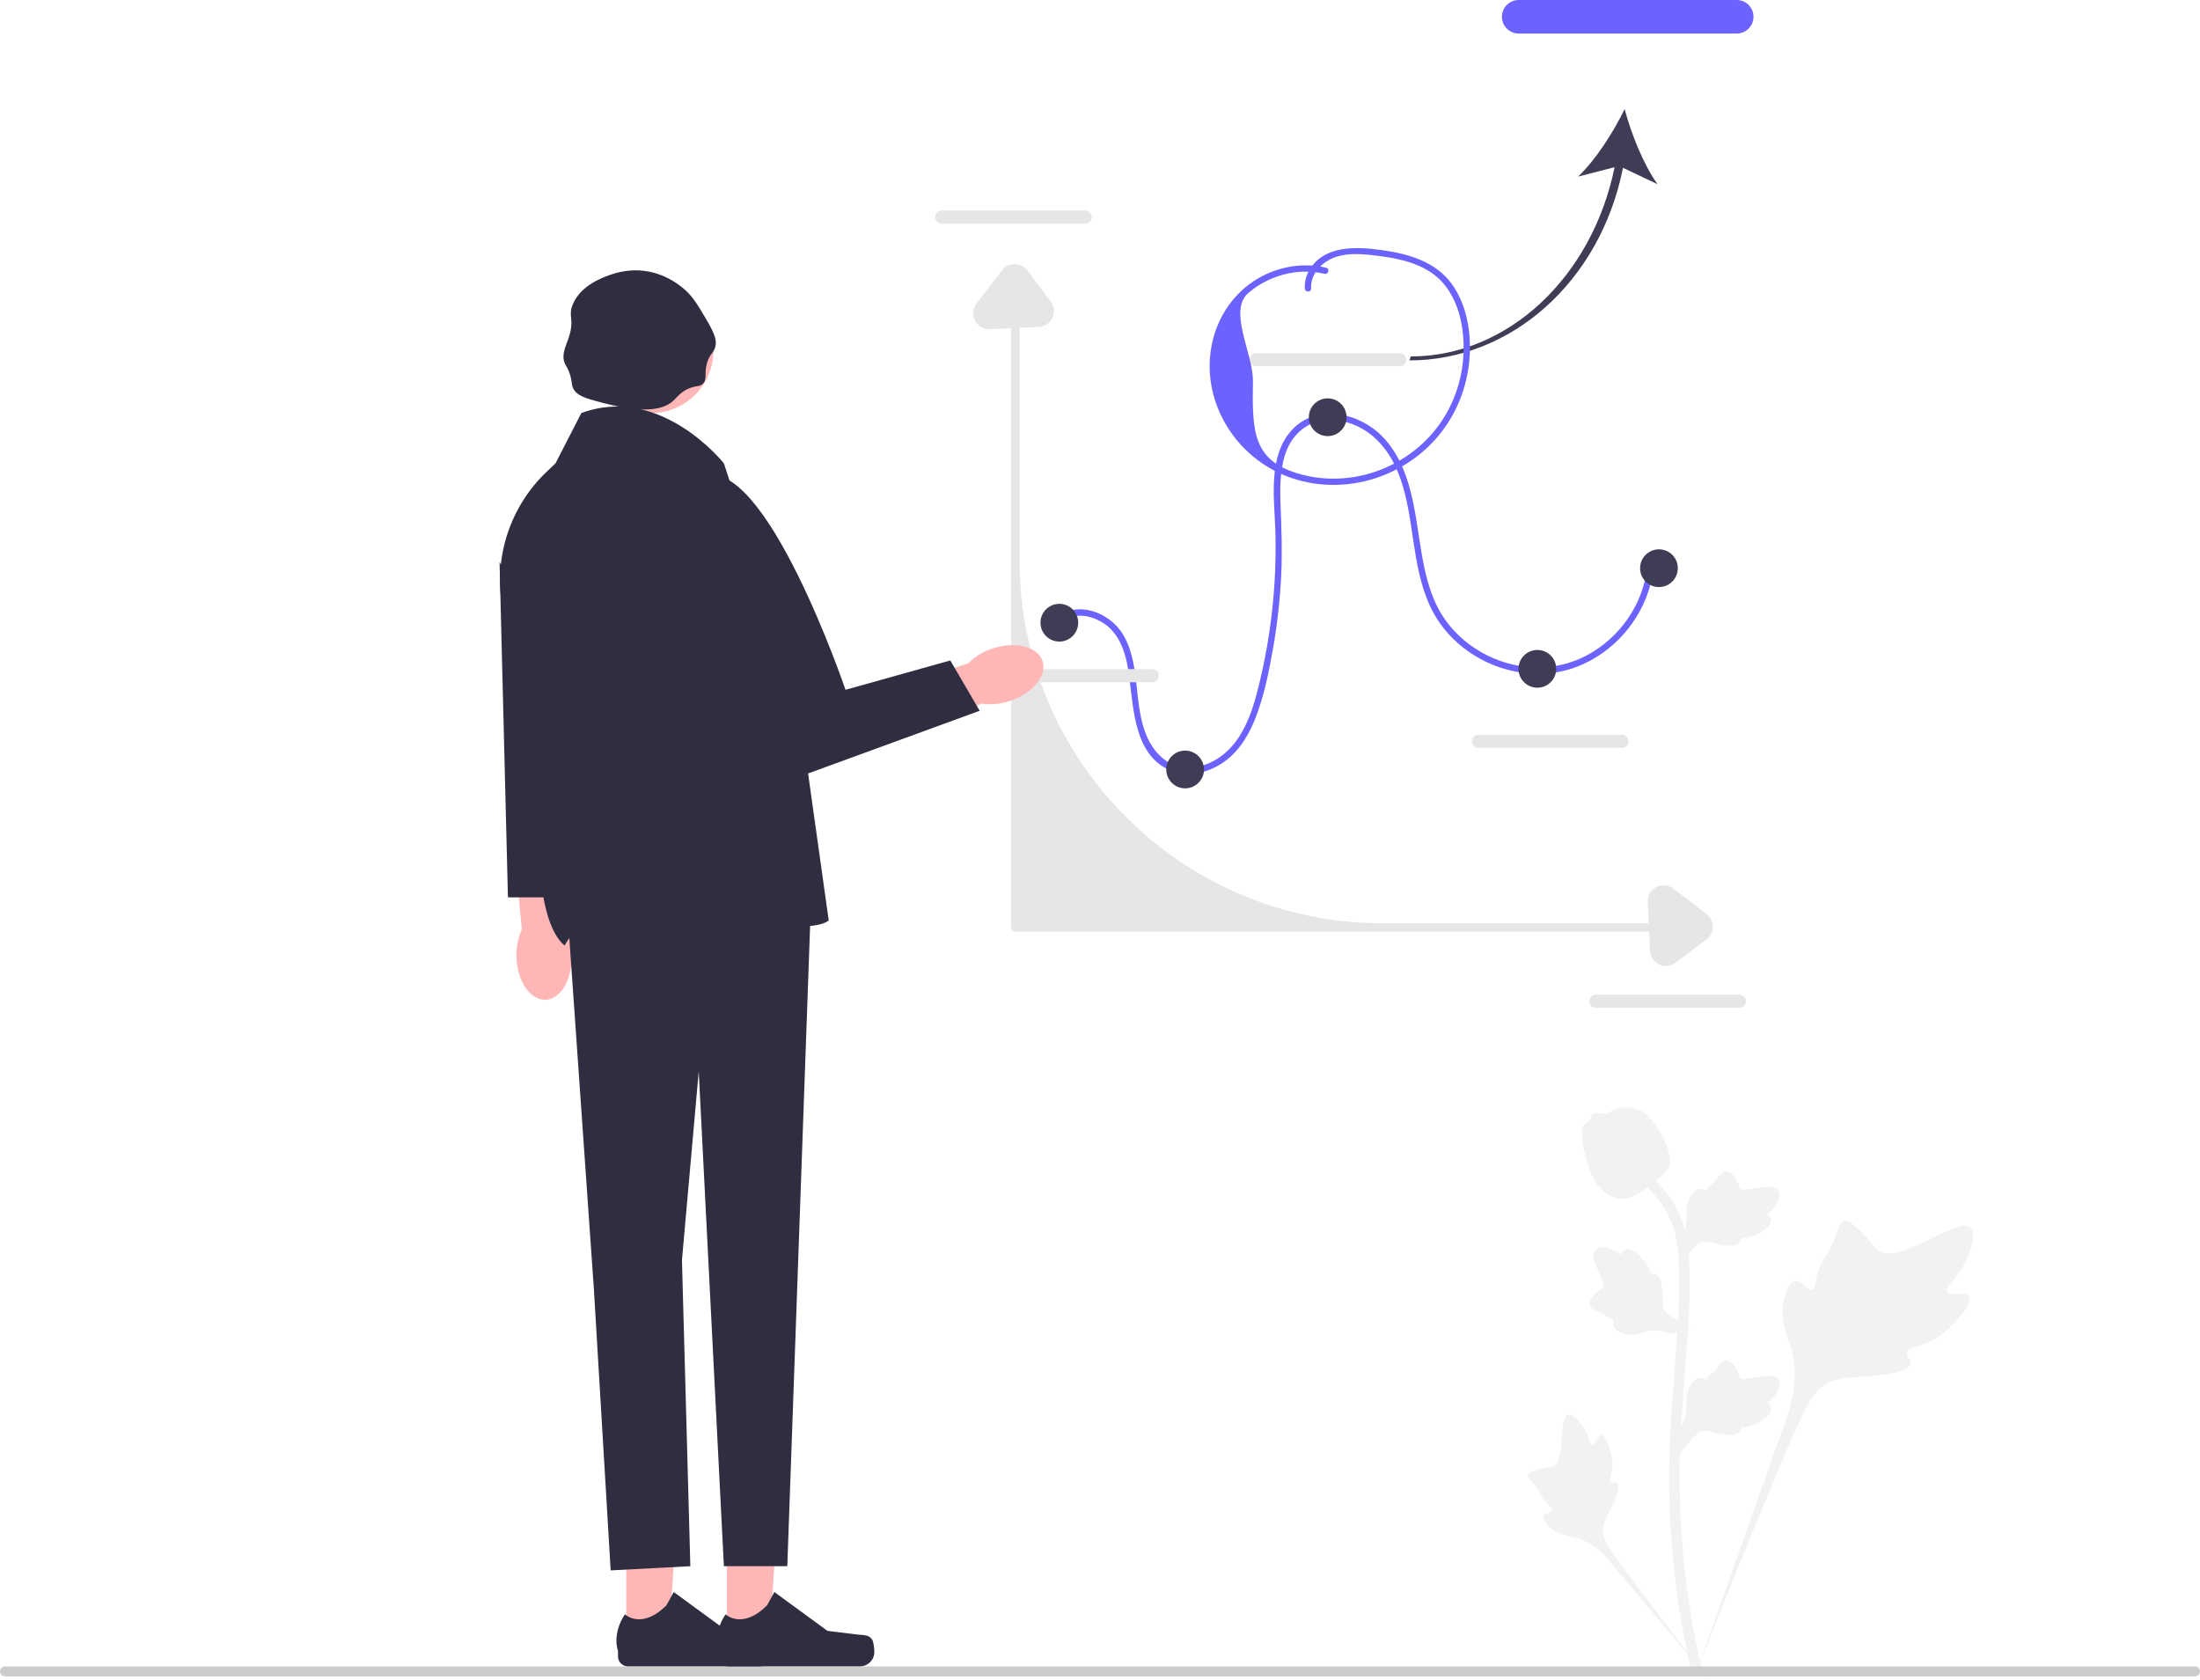
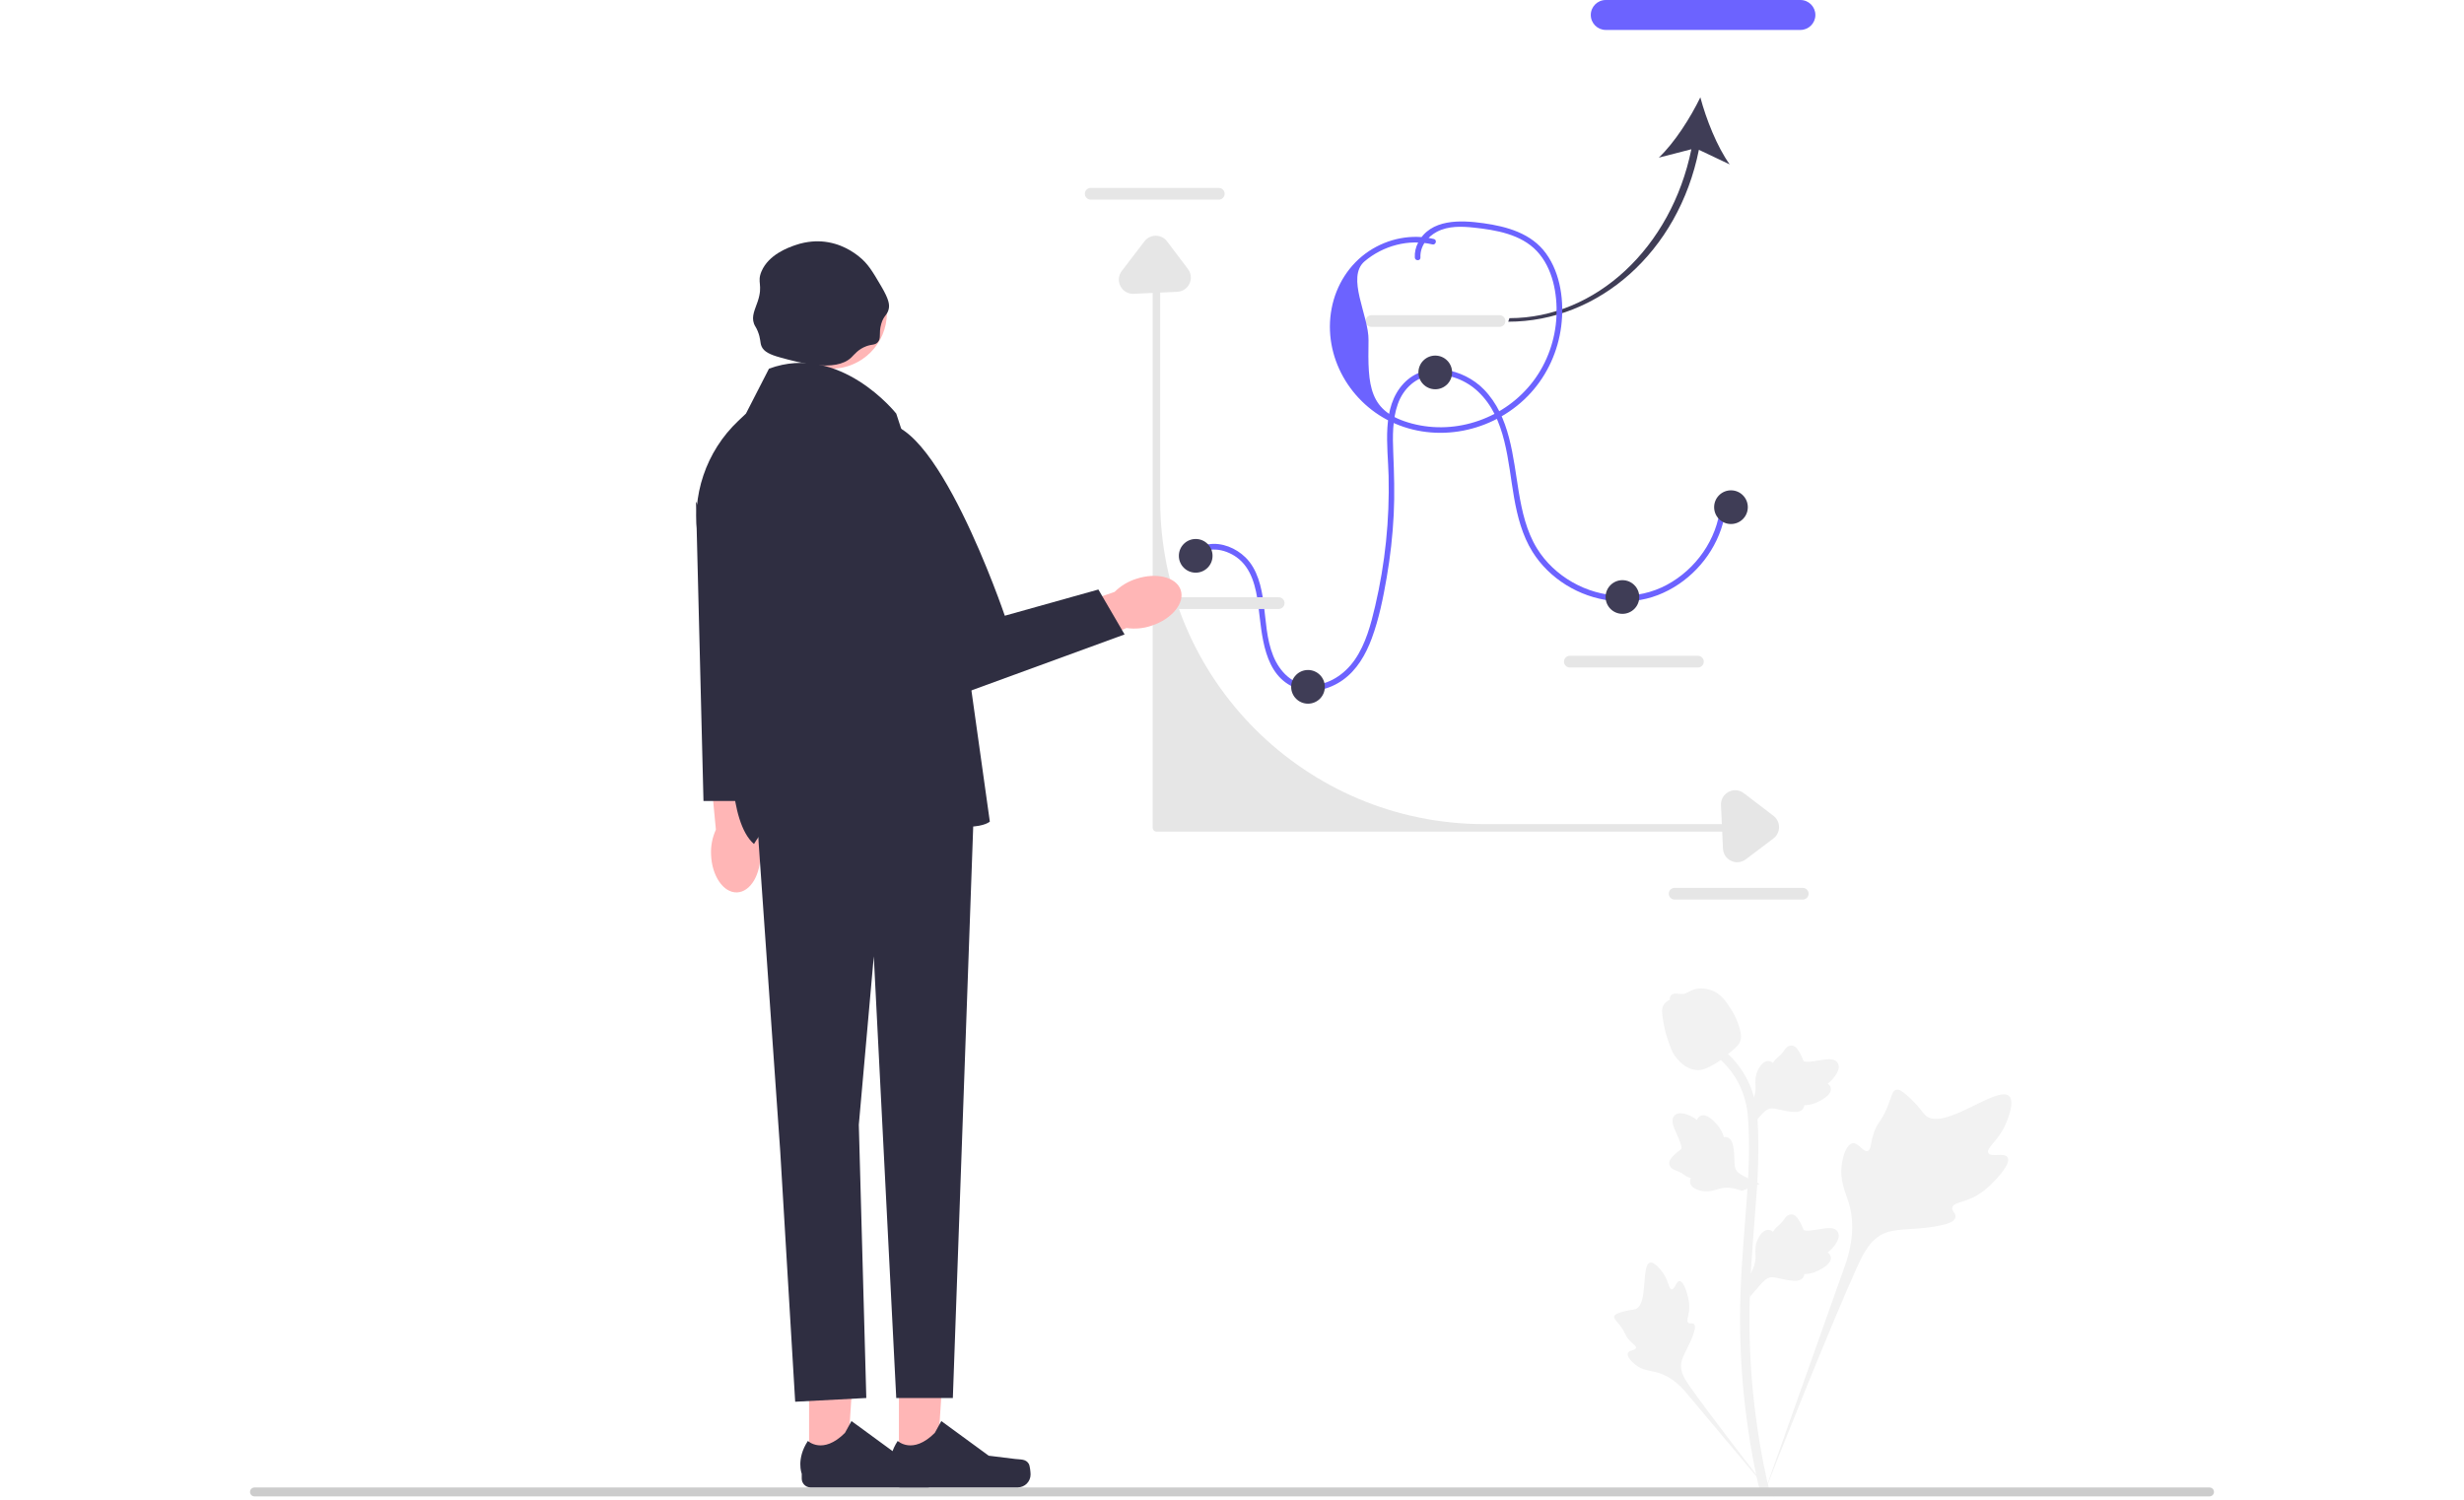
- <svg xmlns="http://www.w3.org/2000/svg" width="524.67" height="400.491" viewBox="0 0 524.67 400.491">
+ <svg xmlns="http://www.w3.org/2000/svg" width="768.47" height="467.54" viewBox="0 0 524.67 400.491">
  <path d="M252.766,148.861c2.87-3.161,7.609-2.237,10.763-.006,4.058,2.872,5.219,8.116,5.818,12.764,1.014,7.869,1.313,18.993,10.237,22.283,4.123,1.52,8.842,.265,12.325-2.203,3.804-2.696,6.176-6.843,7.765-11.14,1.924-5.203,3.038-10.77,3.982-16.223,.965-5.576,1.598-11.213,1.882-16.865,.278-5.53,.097-11.023-.123-16.55-.172-4.315-.237-8.846,1.22-12.972,1.472-4.167,4.894-7.337,9.395-7.755,4.368-.406,8.867,1.436,12.027,4.409,7.583,7.133,7.94,18.778,9.634,28.342,.89,5.025,2.192,10.11,4.921,14.481,2.244,3.595,5.363,6.61,8.955,8.846,7.245,4.511,16.478,5.827,24.518,2.728,7.85-3.026,14.168-9.639,16.902-17.589,.675-1.963,1.092-3.991,1.304-6.055,.098-.959-1.402-.952-1.5,0-.899,8.769-6.528,16.711-14.242,20.871-7.937,4.28-17.549,3.737-25.304-.7-3.812-2.181-7.129-5.258-9.433-9.01-2.795-4.55-3.991-9.854-4.862-15.061-1.572-9.405-2.286-20.203-9.334-27.425-5.467-5.6-15.526-7.848-21.401-1.61-6.05,6.423-4.236,16.77-4.043,24.744,.283,11.678-.921,23.383-3.59,34.755-1.162,4.95-2.498,10.055-5.414,14.3-2.665,3.879-7.02,6.886-11.869,6.838-4.836-.048-8.234-3.602-9.951-7.84-1.811-4.471-1.93-9.299-2.557-14.018-.575-4.332-1.624-9.126-4.873-12.297-2.526-2.465-6.274-4.052-9.83-3.485-1.709,.272-3.224,1.103-4.384,2.381-.648,.713,.41,1.777,1.061,1.061h0Z" fill="#6c63ff" />
  <g>
    <path d="M469.54,309.225c-.844-1.424-4.497,.101-5.168-1.191-.669-1.287,2.724-3.249,4.663-7.73,.35-.808,2.553-5.9,.922-7.472-3.092-2.978-17.24,9.313-22.191,5.29-1.087-.883-1.846-2.645-5.134-5.506-1.308-1.138-2.099-1.652-2.865-1.461-1.086,.271-1.172,1.725-2.337,4.584-1.747,4.287-2.78,4.028-3.798,7.449-.756,2.539-.583,4.016-1.472,4.303-1.258,.407-2.416-2.286-4.011-2.045-1.627,.246-2.611,3.382-2.922,5.73-.583,4.406,1.035,7.313,1.932,10.371,.975,3.322,1.553,8.375-.698,15.528l-22.277,62.766c4.918-12.879,19.158-48.185,25.142-61.305,1.727-3.787,3.635-7.629,7.551-9.145,3.77-1.46,8.949-.588,15.55-2.179,.771-.186,2.911-.73,3.18-1.988,.223-1.04-1.036-1.621-.842-2.595,.259-1.307,2.734-1.323,5.775-2.831,2.144-1.063,3.48-2.328,4.629-3.415,.346-.328,5.495-5.262,4.371-7.157h-0Z" fill="#f2f2f2" />
    <path d="M381.895,342.268c-.942,.004-1.248,2.236-2.076,2.193-.825-.043-.808-2.275-2.448-4.519-.296-.405-2.159-2.955-3.401-2.608-2.354,.658-.404,11.148-3.806,12.418-.747,.279-1.831,.143-4.184,.931-.936,.314-1.417,.554-1.544,.985-.18,.611,.508,1.073,1.575,2.47,1.6,2.094,1.175,2.527,2.56,4.013,1.028,1.104,1.803,1.445,1.687,1.964-.163,.735-1.819,.526-2.161,1.379-.349,.87,.907,2.257,1.969,3.087,1.994,1.558,3.888,1.602,5.647,2.044,1.912,.48,4.559,1.654,7.42,4.823l24.378,29.044c-4.902-6.13-18.122-23.306-22.835-30.029-1.361-1.941-2.696-3.985-2.31-6.345,.371-2.272,2.293-4.562,3.417-8.261,.131-.432,.481-1.639-.058-2.134-.446-.409-1.095,.041-1.517-.335-.567-.504,.14-1.724,.277-3.651,.097-1.359-.138-2.38-.341-3.258-.061-.265-.997-4.215-2.251-4.21v0Z" fill="#f2f2f2" />
    <path d="M400.694,346.488l-.568-5.068,.259-.384c1.2-1.777,1.812-3.512,1.819-5.159,.001-.262-.011-.524-.023-.79-.049-1.057-.11-2.371,.575-3.903,.384-.854,1.463-2.831,3.086-2.587,.437,.061,.767,.262,1.018,.497,.037-.059,.075-.117,.115-.181,.505-.771,.905-1.101,1.291-1.419,.296-.245,.602-.497,1.082-1.094,.21-.262,.374-.492,.513-.685,.42-.585,.968-1.282,1.935-1.27,1.033,.049,1.574,.903,1.932,1.468,.64,1.008,.93,1.735,1.122,2.217,.07,.176,.149,.374,.19,.436,.333,.489,3.038,.032,4.057-.135,2.289-.382,4.27-.712,5.087,.732,.585,1.033,.151,2.398-1.33,4.168-.461,.551-.952,.969-1.388,1.297,.361,.215,.684,.546,.815,1.065h0c.308,1.228-.748,2.459-3.137,3.663-.593,.301-1.392,.702-2.512,.896-.527,.091-1.002,.113-1.408,.125-.009,.235-.064,.489-.207,.751-.42,.771-1.293,1.138-2.61,1.05-1.449-.076-2.642-.352-3.694-.595-.919-.21-1.711-.389-2.332-.347-1.153,.093-2.041,1.016-3.083,2.212l-2.603,3.042h-0Z" fill="#f2f2f2" />
    <path d="M403.328,316.312l-4.758,1.835-.437-.153c-2.023-.71-3.857-.862-5.452-.451-.254,.065-.504,.143-.759,.223-1.01,.315-2.266,.708-3.922,.434-.924-.155-3.11-.697-3.285-2.329-.052-.438,.059-.809,.222-1.111-.066-.021-.133-.042-.204-.065-.874-.293-1.295-.597-1.7-.889-.312-.224-.633-.456-1.332-.769-.307-.137-.571-.237-.793-.322-.672-.258-1.486-.611-1.719-1.549-.215-1.011,.474-1.751,.93-2.241,.813-.875,1.442-1.34,1.86-1.648,.153-.112,.324-.239,.373-.294,.389-.446-.74-2.947-1.159-3.891-.95-2.118-1.772-3.95-.582-5.106,.851-.828,2.282-.754,4.369,.229,.65,.307,1.179,.675,1.607,1.013,.117-.404,.354-.8,.823-1.058h0c1.11-.61,2.569,.099,4.339,2.105,.442,.498,1.033,1.169,1.504,2.203,.221,.487,.363,.941,.478,1.331,.229-.051,.49-.063,.779,.009,.852,.21,1.429,.962,1.678,2.258,.294,1.421,.329,2.645,.362,3.724,.03,.942,.058,1.753,.255,2.344,.382,1.091,1.5,1.717,2.922,2.421l3.603,1.746-0,0Z" fill="#f2f2f2" />
    <path d="M400.694,301.381l-.568-5.068,.259-.384c1.2-1.777,1.812-3.512,1.819-5.159,.001-.262-.011-.524-.023-.79-.049-1.057-.11-2.371,.575-3.903,.384-.854,1.463-2.831,3.086-2.587,.437,.061,.767,.262,1.018,.497,.037-.059,.075-.117,.115-.181,.505-.771,.905-1.101,1.291-1.419,.296-.245,.602-.497,1.082-1.094,.21-.262,.374-.492,.513-.685,.42-.585,.968-1.282,1.935-1.27,1.033,.049,1.574,.903,1.932,1.468,.64,1.008,.93,1.735,1.122,2.217,.07,.176,.149,.374,.19,.436,.333,.489,3.038,.032,4.057-.135,2.289-.382,4.27-.712,5.087,.732,.585,1.033,.151,2.398-1.33,4.168-.461,.551-.952,.969-1.388,1.297,.361,.215,.684,.546,.815,1.065h0c.308,1.228-.748,2.459-3.137,3.663-.593,.301-1.392,.702-2.512,.896-.527,.091-1.002,.113-1.408,.125-.009,.235-.064,.489-.207,.751-.42,.771-1.293,1.138-2.61,1.05-1.449-.076-2.642-.352-3.694-.595-.919-.21-1.711-.389-2.332-.347-1.153,.093-2.041,1.016-3.083,2.212l-2.603,3.042h-0Z" fill="#f2f2f2" />
    <path d="M405.88,399.759l-1.062-.666-.257-1.226,.257,1.226-1.238,.142c-.02-.115-.087-.379-.188-.793-.554-2.266-2.244-9.162-3.654-20.023-.984-7.581-1.541-15.376-1.656-23.17-.115-7.807,.255-13.717,.551-18.467,.224-3.583,.496-6.994,.762-10.317,.71-8.878,1.379-17.265,.881-26.55-.11-2.073-.341-6.387-2.862-10.978-1.462-2.663-3.476-5.027-5.987-7.023l1.561-1.963c2.771,2.207,5,4.826,6.623,7.782,2.795,5.09,3.047,9.791,3.168,12.05,.507,9.449-.17,17.916-.887,26.88-.264,3.311-.536,6.708-.759,10.276-.294,4.706-.66,10.565-.546,18.271,.113,7.701,.663,15.4,1.634,22.886,1.392,10.724,3.058,17.517,3.605,19.749,.291,1.192,.352,1.441,.054,1.914v-0Z" fill="#f2f2f2" />
    <path d="M386.831,285.895c-.103,0-.207-.002-.312-.01-2.134-.115-4.11-1.392-5.875-3.796-.827-1.131-1.251-2.42-2.095-4.992-.131-.396-.767-2.408-1.154-5.176-.253-1.808-.221-2.565,.137-3.233,.398-.744,1.041-1.263,1.766-1.613-.032-.24-.006-.487,.098-.739,.427-1.045,1.563-.908,2.177-.842,.311,.039,.699,.091,1.117,.069,.658-.032,1.012-.228,1.548-.521,.513-.281,1.15-.631,2.096-.825,1.865-.389,3.427,.14,3.942,.313,2.71,.903,4.046,3.01,5.593,5.45,.308,.489,1.367,2.271,2.065,4.713,.504,1.762,.433,2.545,.281,3.128-.308,1.197-1.036,1.882-2.885,3.394-1.931,1.583-2.9,2.376-3.732,2.858-1.937,1.118-3.153,1.821-4.768,1.821v0Z" fill="#f2f2f2" />
  </g>
  <path d="M333.81,87.335h-34.221c-.863,0-1.565-.702-1.565-1.565s.702-1.564,1.565-1.564h34.221c.863,0,1.564,.702,1.564,1.564s-.702,1.565-1.564,1.565Z" fill="#e6e6e6" />
  <path d="M386.81,178.335h-34.221c-.863,0-1.565-.702-1.565-1.565s.702-1.564,1.565-1.564h34.221c.863,0,1.564,.702,1.564,1.564s-.702,1.565-1.564,1.565Z" fill="#e6e6e6" />
  <path d="M414.81,240.335h-34.221c-.863,0-1.565-.702-1.565-1.565s.702-1.564,1.565-1.564h34.221c.863,0,1.564,.702,1.564,1.564s-.702,1.565-1.564,1.565Z" fill="#e6e6e6" />
  <path d="M258.81,53.335h-34.221c-.863,0-1.565-.702-1.565-1.565s.702-1.564,1.565-1.564h34.221c.863,0,1.564,.702,1.564,1.564s-.702,1.565-1.564,1.565Z" fill="#e6e6e6" />
  <path d="M0,398.594c0,.66,.53,1.19,1.19,1.19H523.48c.66,0,1.19-.53,1.19-1.19,0-.66-.53-1.19-1.19-1.19H1.19c-.66,0-1.19,.53-1.19,1.19Z" fill="#ccc" />
  <path d="M397.248,222.18H242.148c-.552,0-1-.448-1-1V73.18c0-.553,.448-1,1-1s1,.447,1,1v60.388c0,47.834,38.777,86.612,86.612,86.612h67.488c.552,0,1,.447,1,1s-.448,1-1,1Z" fill="#e6e6e6" />
  <path d="M274.81,162.699h-34.221c-.863,0-1.565-.702-1.565-1.565s.702-1.564,1.565-1.564h34.221c.863,0,1.564,.702,1.564,1.564s-.702,1.565-1.564,1.565Z" fill="#e6e6e6" />
  <g>
    <path id="uuid-5c502ea6-9d8d-47ac-9944-b5b4822d592a-642" d="M240.88,167.152c5.427-1.792,8.902-6.045,7.76-9.499s-6.465-4.8-11.894-3.006c-2.178,.687-4.161,1.885-5.781,3.495l-22.899,7.884,3.929,10.667,22.158-8.905c2.261,.328,4.568,.11,6.728-.636Z" fill="#ffb6b6" />
    <path id="uuid-ca9917be-6801-4c2d-b7fb-204f6c00dfb7-643" d="M123.167,228.289c.185,5.712,3.283,10.247,6.918,10.129s6.431-4.845,6.245-10.56c-.043-2.284-.632-4.524-1.719-6.533l-1.091-24.194-11.343,.754,2.28,23.771c-.954,2.076-1.397,4.351-1.291,6.633Z" fill="#ffb6b6" />
    <g>
      <polygon points="149.353 391.311 159.478 391.31 162.072 352 149.351 352.26 149.353 391.311" fill="#ffb6b6" />
      <path d="M184.041,391.082h0c.315,.531,.482,2.244,.482,2.862h0c0,1.898-1.538,3.436-3.436,3.436h-31.354c-1.295,0-2.344-1.05-2.344-2.344v-1.305s-1.551-3.923,1.642-8.759c0,0,3.969,3.786,9.9-2.144l1.749-3.168,12.659,9.259,7.017,.864c1.535,.189,2.896-.029,3.686,1.301h0Z" fill="#2f2e41" />
    </g>
    <g>
      <polygon points="173.353 391.311 183.478 391.31 186.072 352 173.351 352.26 173.353 391.311" fill="#ffb6b6" />
      <path d="M208.041,391.082h0c.315,.531,.482,2.244,.482,2.862h0c0,1.898-1.538,3.436-3.436,3.436h-31.354c-1.295,0-2.344-1.05-2.344-2.344v-1.305s-1.551-3.923,1.642-8.759c0,0,3.969,3.786,9.9-2.144l1.749-3.168,12.659,9.259,7.017,.864c1.535,.189,2.896-.029,3.686,1.301h0Z" fill="#2f2e41" />
    </g>
    <circle cx="155.245" cy="83.622" r="14.893" fill="#ffb6b6" />
    <polygon points="134.638 207.5 141.638 307.5 145.638 374.5 164.638 373.5 162.638 300.5 166.638 255.5 172.638 373.5 187.76 373.5 193.638 208.5 161.138 204 134.638 207.5" fill="#2f2e41" />
    <path d="M160.638,95.5c-4.236,4.078-14.025,1.374-19,0-2.738-.756-4.391-1.536-5-3-.423-1.018-.183-1.983-1-4-.479-1.181-.731-1.27-1-2-.75-2.036,.292-3.85,1-6,1.478-4.485-.287-4.989,1-8,1.934-4.527,7.196-6.369,9-7,3.368-1.179,6.177-1.054,7-1,5.275,.347,8.802,3.054,10,4,2.428,1.917,3.618,3.945,6,8,2.072,3.529,2.224,4.883,2,6-.341,1.702-1.322,1.708-2,4-.77,2.602,.106,3.909-1,5-.748,.737-1.442,.431-3,1-2.144,.784-3.202,2.232-4,3Z" fill="#2f2e41" />
    <path d="M172.638,110.5s-15-19-34-12l-6.154,12-2.056,1.946c-8.624,8.163-12.637,20.074-10.71,31.791l8.92,54.262s-1,21,6,27c0,0,10-19,34-10s29,4,29,4l-8-57-17-52Z" fill="#2f2e41" />
    <path d="M167.638,113.5l-5,11,19,64,52-19-7-12-25,7s-19-56-34-51Z" fill="#2f2e41" />
    <polygon points="132.138 214 121.138 214 119.138 134 132.138 161 132.138 214" fill="#2f2e41" />
  </g>
  <circle cx="252.638" cy="148.5" r="4.5" fill="#3f3d56" />
  <circle cx="282.638" cy="183.5" r="4.5" fill="#3f3d56" />
  <circle cx="316.638" cy="99.5" r="4.5" fill="#3f3d56" />
  <circle cx="366.638" cy="159.5" r="4.5" fill="#3f3d56" />
  <circle cx="395.638" cy="135.5" r="4.5" fill="#3f3d56" />
  <g>
    <path d="M387.065,40.024l8.23,3.899c-3.376-4.711-6.284-12.068-7.841-17.922-2.637,5.453-6.887,12.126-11.094,16.112l8.698-2.238c-5.36,26.268-25.519,45.126-48.604,45.126l-.327,.949c24.113,0,45.466-18.596,50.938-45.925Z" fill="#3f3d56" />
    <path d="M362.186,0h52c2.206,0,4,1.794,4,4s-1.794,4-4,4h-52c-2.206,0-4-1.794-4-4S359.98,0,362.186,0Z" fill="#6c63ff" />
  </g>
  <path d="M397.316,230.364c-.548,0-1.102-.122-1.628-.369-1.299-.61-2.115-1.831-2.182-3.265l-.539-11.626c-.069-1.493,.71-2.851,2.034-3.544,1.324-.693,2.884-.559,4.071,.348l7.918,6.056c.952,.728,1.496,1.833,1.492,3.03-.003,1.199-.554,2.3-1.511,3.022l-7.379,5.571c-.681,.514-1.474,.776-2.277,.776Z" fill="#e6e6e6" />
  <path d="M251.345,74.149c0,.548-.122,1.102-.369,1.628-.61,1.299-1.831,2.115-3.265,2.182l-11.626,.539c-1.493,.069-2.851-.71-3.544-2.034-.693-1.324-.559-2.884,.348-4.071l6.056-7.918c.728-.952,1.833-1.496,3.03-1.492,1.199,.003,2.3,.554,3.022,1.511l5.571,7.379c.514,.681,.776,1.474,.776,2.277Z" fill="#e6e6e6" />
  <path d="M316.269,63.853c-5.92-1.418-12.245-.135-17.306,3.208-5.307,3.506-8.82,9.119-10.01,15.338-2.454,12.83,5.043,25.647,16.89,30.754,12.454,5.368,27.27,1.766,36.314-8.197,4.483-4.938,7.285-11.186,8.128-17.792,.831-6.508-.117-14.018-4.058-19.449-3.909-5.388-10.418-7.196-16.705-8.079-6.1-.857-14.192-1.229-17.49,5.227-.629,1.231-.924,2.558-.855,3.938,.048,.961,1.549,.966,1.5,0-.152-3.019,1.86-5.541,4.44-6.898,2.99-1.572,6.596-1.439,9.856-1.089,5.886,.633,12.569,1.761,16.814,6.282,4.228,4.503,5.496,11.366,5.233,17.344-.274,6.24-2.424,12.381-6.191,17.371-7.434,9.847-20.44,14.532-32.405,11.351-11.658-3.1-11.811-10.018-11.618-22.271,.103-6.537-6.072-16.825-1.031-21.085,4.936-4.17,11.777-6.02,18.093-4.507,.938,.225,1.339-1.221,.399-1.446h0Z" fill="#6c63ff" />
</svg>
